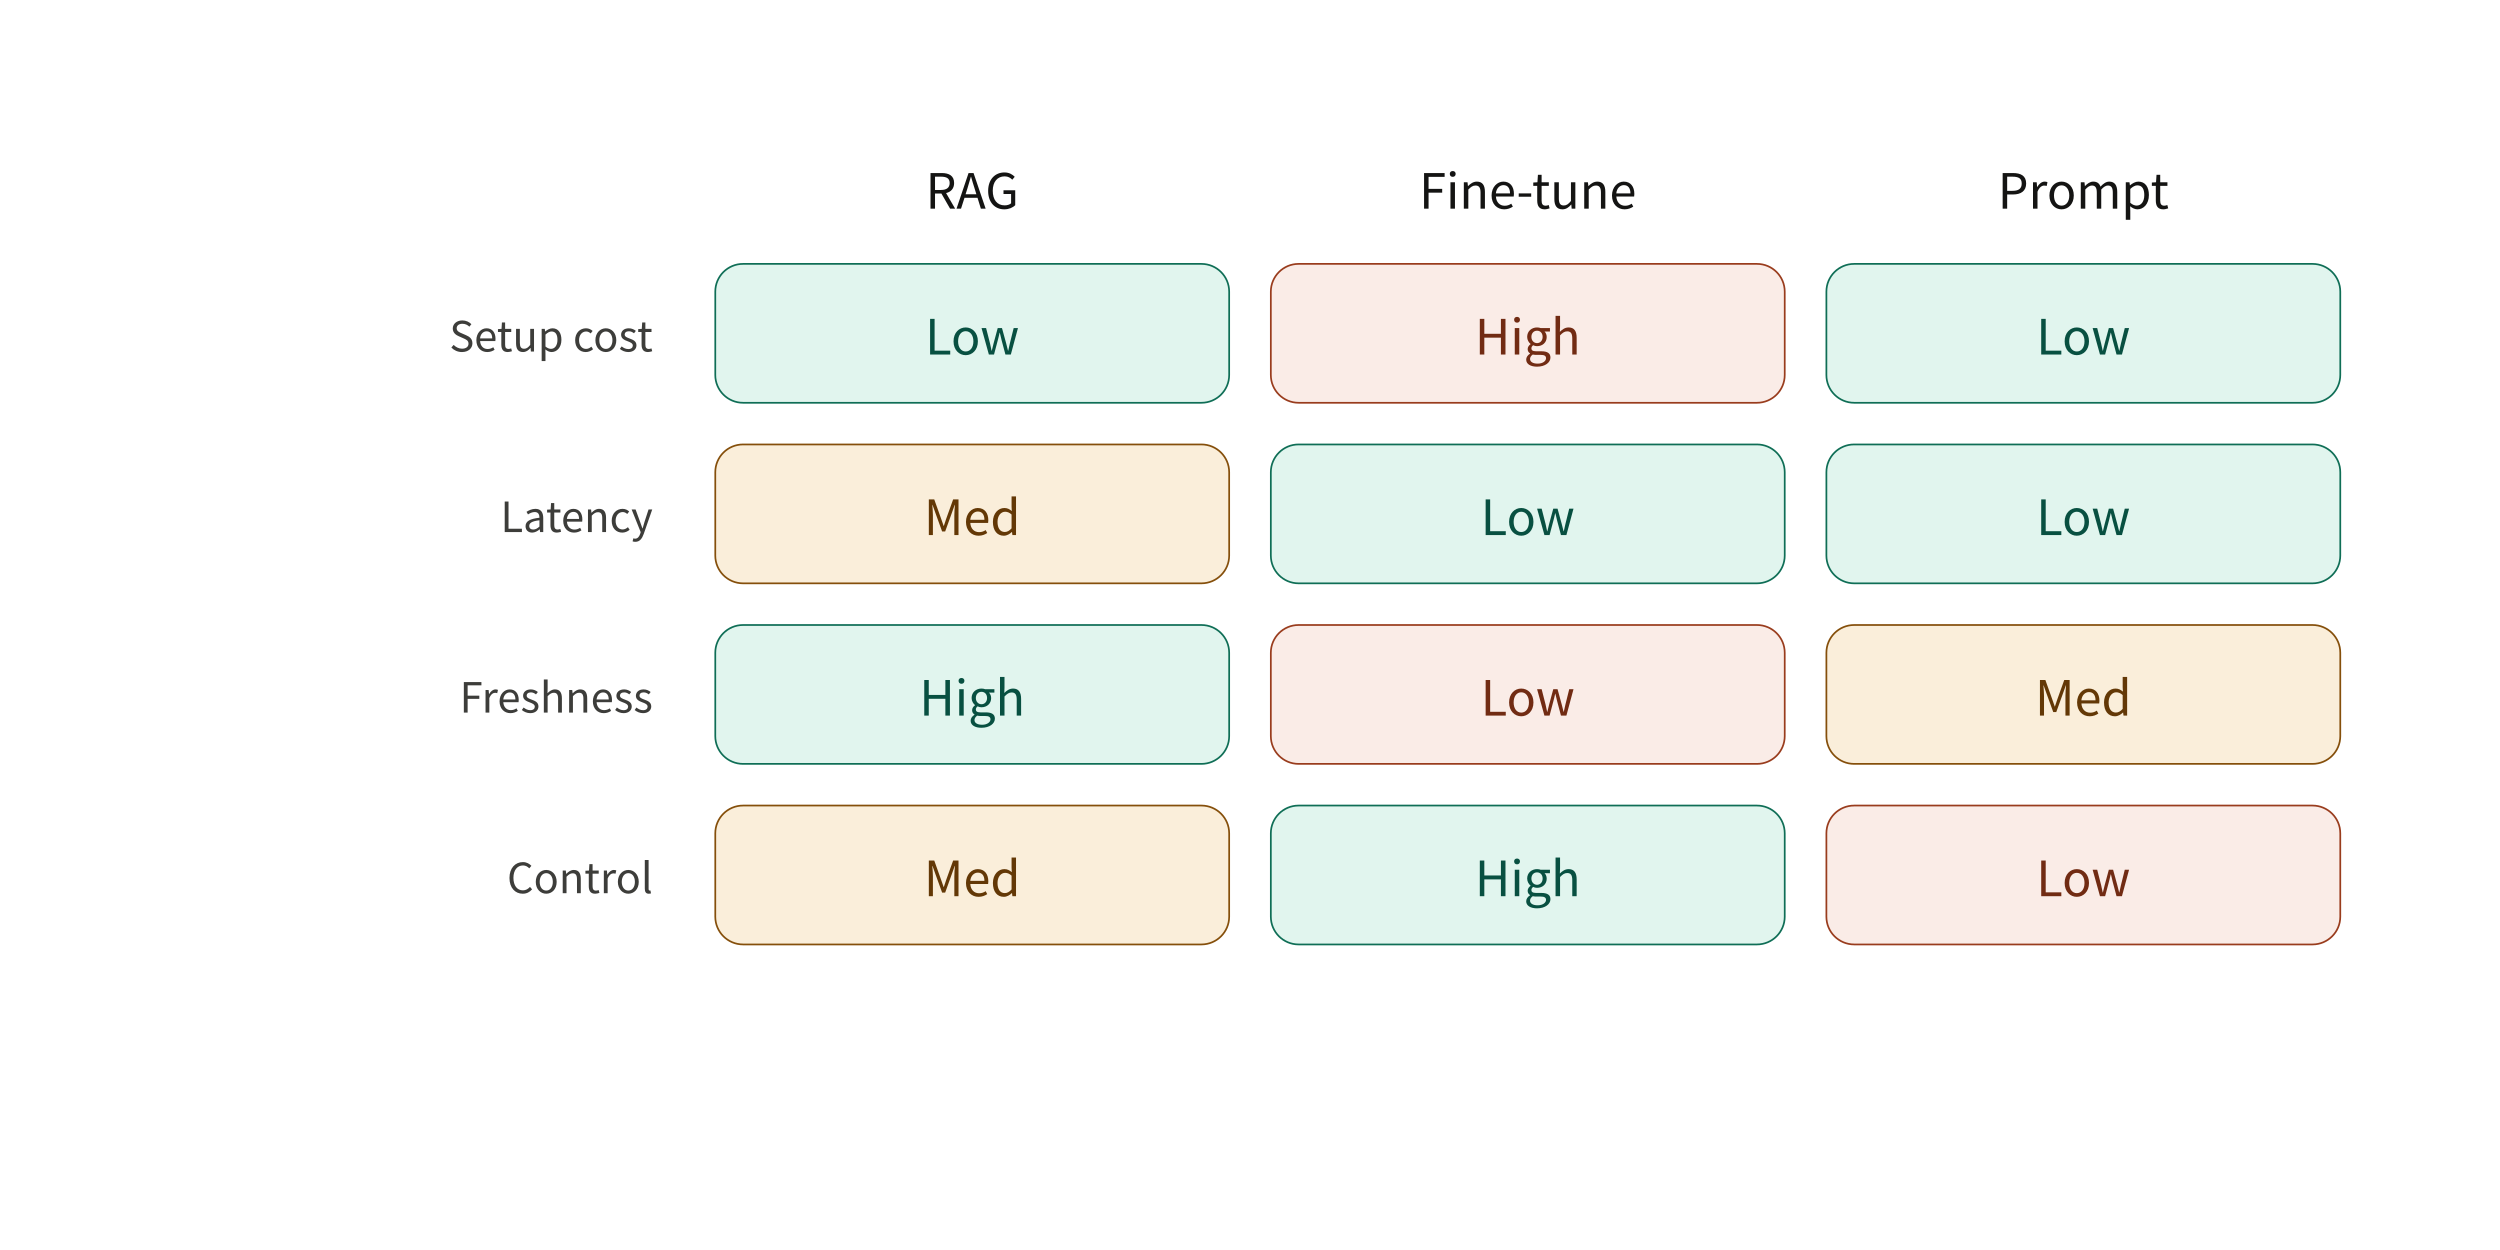
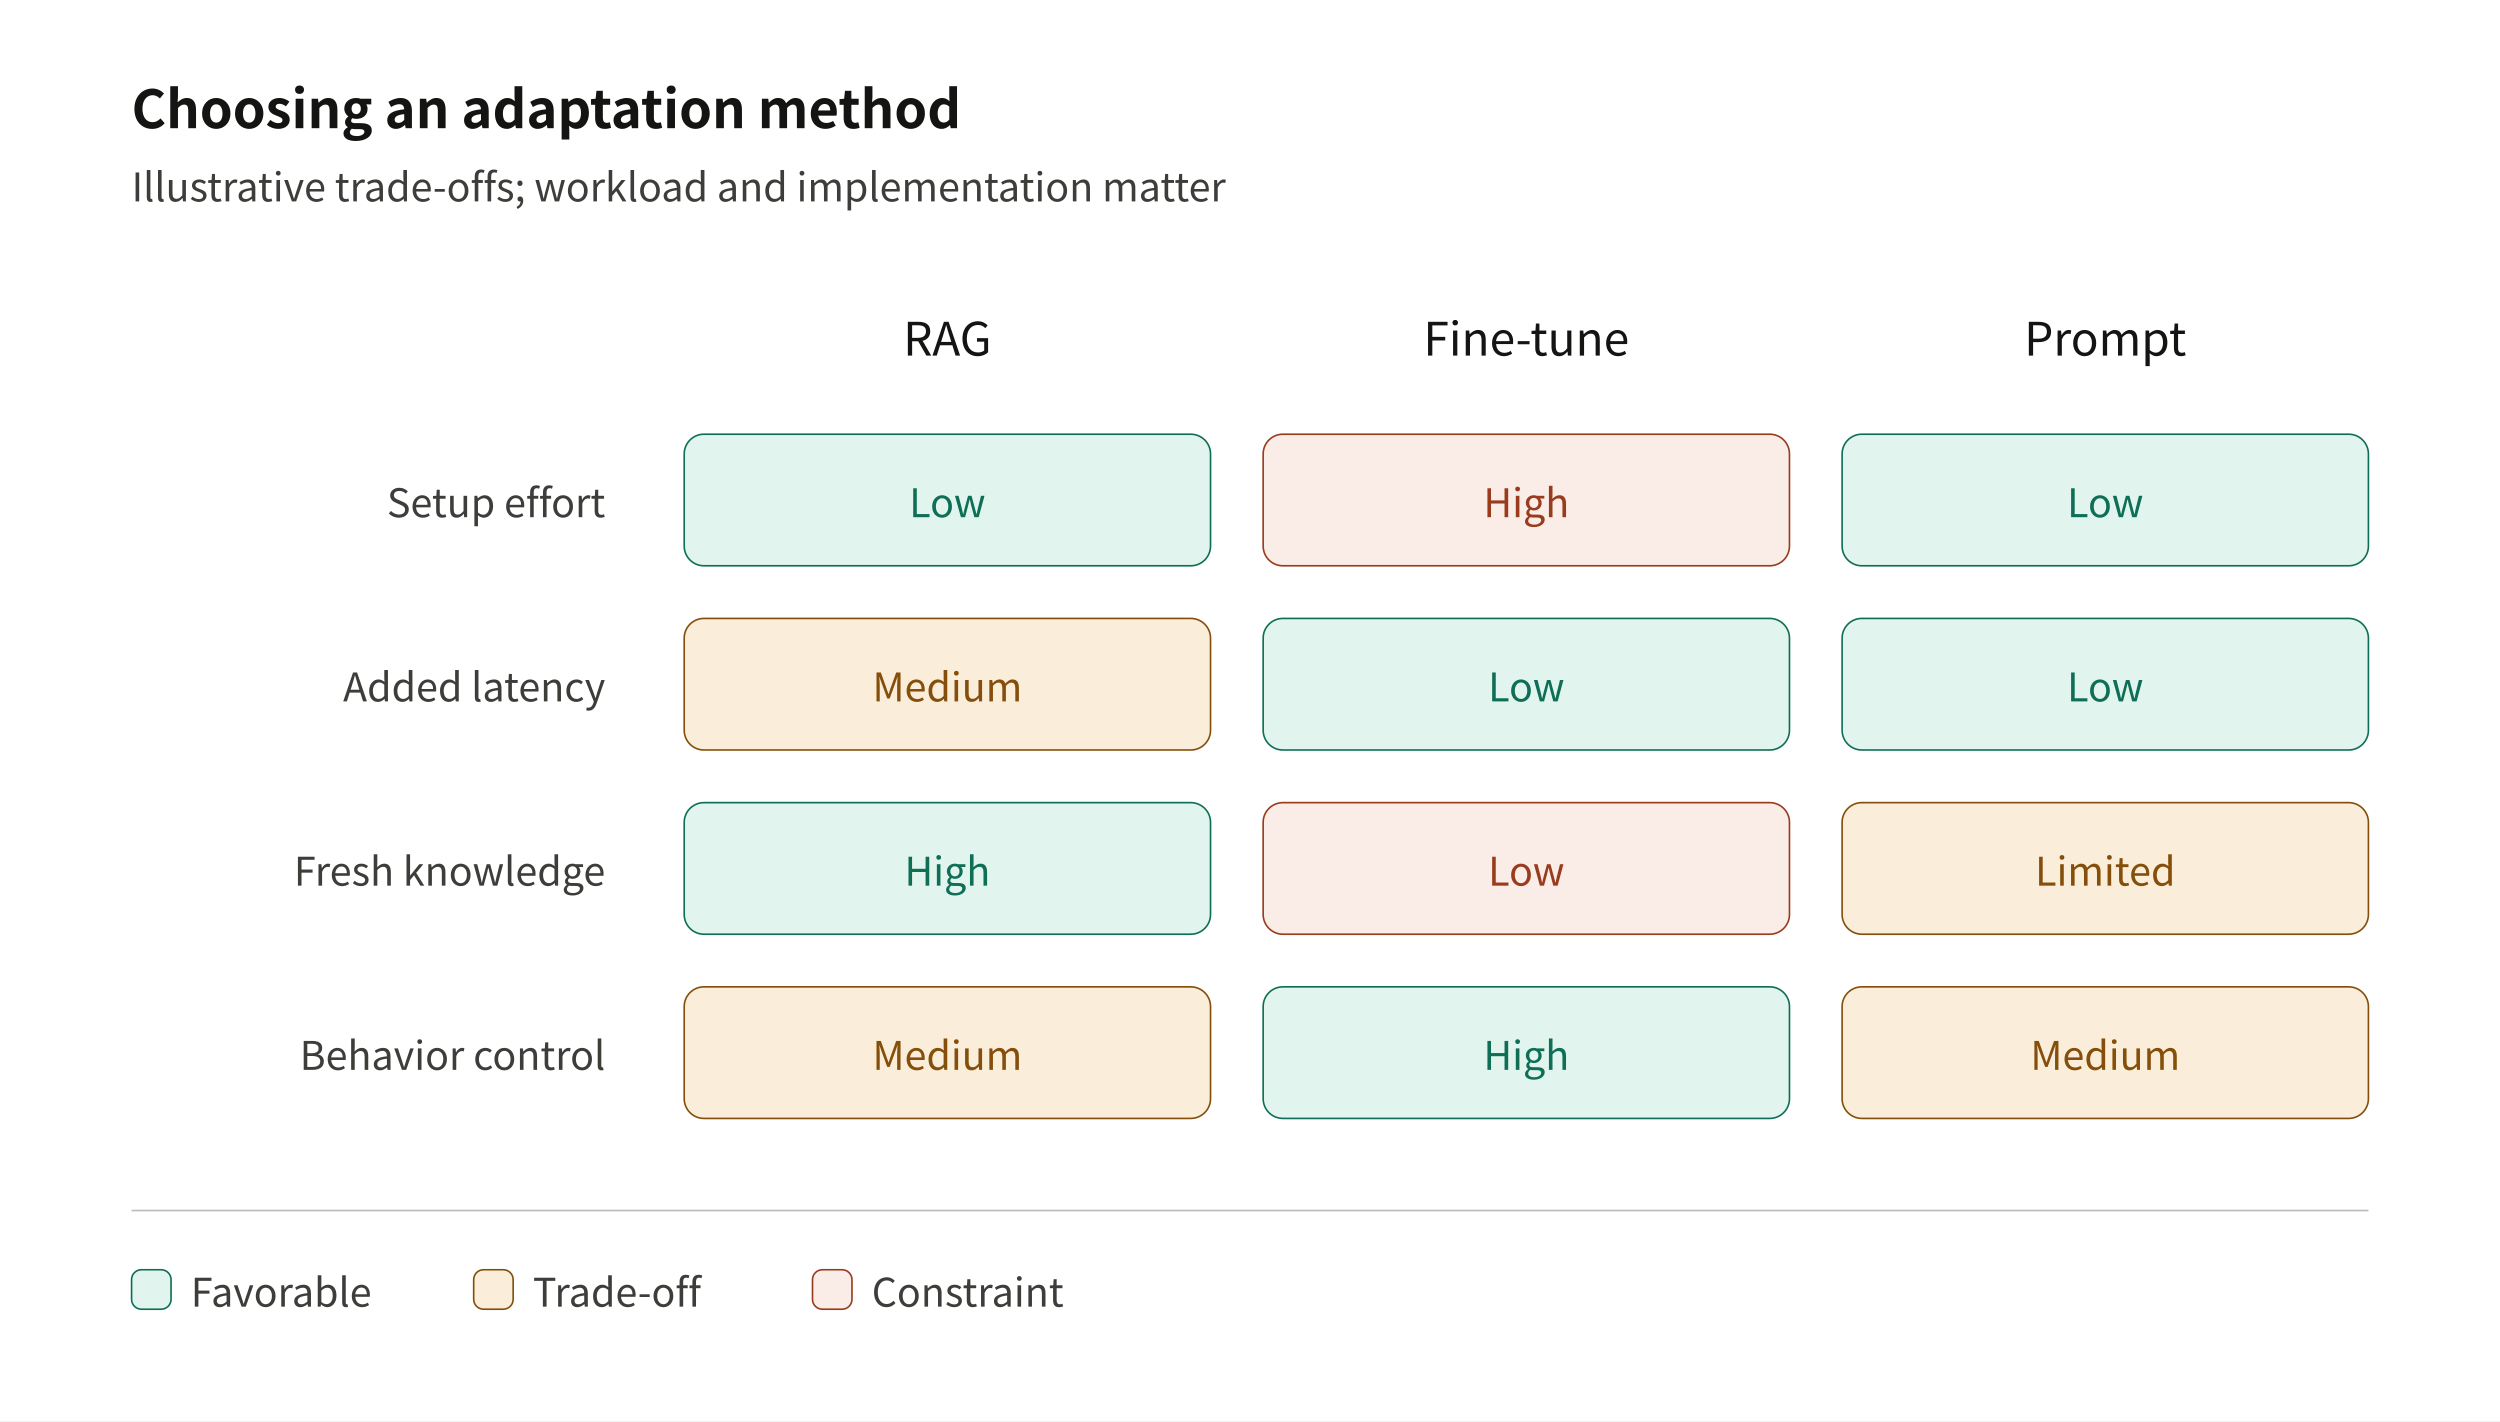
- <svg xmlns="http://www.w3.org/2000/svg" viewBox="0 0 720 360" width="720" height="360" role="img">
+ <svg xmlns="http://www.w3.org/2000/svg" viewBox="0 0 760 432" width="760" height="432" role="img">
  <style>text { font-family: 'Anthropic Sans', -apple-system, BlinkMacSystemFont, 'Segoe UI', 'PingFang SC', 'Microsoft YaHei', 'Hiragino Sans GB', 'Noto Sans CJK SC', sans-serif; }</style>
  <defs>
    <marker id="arrow" viewBox="0 0 10 10" refX="8" refY="5" markerWidth="6" markerHeight="6" orient="auto-start-reverse">
      <path d="M2 1L8 5L2 9" fill="none" stroke="context-stroke" stroke-width="1.5" stroke-linecap="round" stroke-linejoin="round" />
    </marker>
  </defs>
-   <rect width="720" height="360" fill="#FFFFFF" />
-   <rect x="206" y="76" width="148" height="40" rx="8" fill="#E1F5EE" stroke="#0F6E56" stroke-width="0.5" />
-   <rect x="366" y="76" width="148" height="40" rx="8" fill="#FAECE7" stroke="#993C1D" stroke-width="0.5" />
-   <rect x="526" y="76" width="148" height="40" rx="8" fill="#E1F5EE" stroke="#0F6E56" stroke-width="0.5" />
-   <rect x="206" y="128" width="148" height="40" rx="8" fill="#FAEEDA" stroke="#854F0B" stroke-width="0.5" />
-   <rect x="366" y="128" width="148" height="40" rx="8" fill="#E1F5EE" stroke="#0F6E56" stroke-width="0.5" />
-   <rect x="526" y="128" width="148" height="40" rx="8" fill="#E1F5EE" stroke="#0F6E56" stroke-width="0.5" />
-   <rect x="206" y="180" width="148" height="40" rx="8" fill="#E1F5EE" stroke="#0F6E56" stroke-width="0.5" />
-   <rect x="366" y="180" width="148" height="40" rx="8" fill="#FAECE7" stroke="#993C1D" stroke-width="0.5" />
-   <rect x="526" y="180" width="148" height="40" rx="8" fill="#FAEEDA" stroke="#854F0B" stroke-width="0.5" />
-   <rect x="206" y="232" width="148" height="40" rx="8" fill="#FAEEDA" stroke="#854F0B" stroke-width="0.5" />
-   <rect x="366" y="232" width="148" height="40" rx="8" fill="#E1F5EE" stroke="#0F6E56" stroke-width="0.5" />
-   <rect x="526" y="232" width="148" height="40" rx="8" fill="#FAECE7" stroke="#993C1D" stroke-width="0.5" />
-   <text x="280" y="54" text-anchor="middle" dominant-baseline="central" font-size="14" font-weight="500" fill="#141413">RAG</text>
-   <text x="440" y="54" text-anchor="middle" dominant-baseline="central" font-size="14" font-weight="500" fill="#141413">Fine-tune</text>
-   <text x="600" y="54" text-anchor="middle" dominant-baseline="central" font-size="14" font-weight="500" fill="#141413">Prompt</text>
-   <text x="280" y="96" text-anchor="middle" dominant-baseline="central" font-size="14" font-weight="500" fill="#085041">Low</text>
-   <text x="440" y="96" text-anchor="middle" dominant-baseline="central" font-size="14" font-weight="500" fill="#712B13">High</text>
-   <text x="600" y="96" text-anchor="middle" dominant-baseline="central" font-size="14" font-weight="500" fill="#085041">Low</text>
-   <text x="280" y="148" text-anchor="middle" dominant-baseline="central" font-size="14" font-weight="500" fill="#633806">Med</text>
-   <text x="440" y="148" text-anchor="middle" dominant-baseline="central" font-size="14" font-weight="500" fill="#085041">Low</text>
-   <text x="600" y="148" text-anchor="middle" dominant-baseline="central" font-size="14" font-weight="500" fill="#085041">Low</text>
-   <text x="280" y="200" text-anchor="middle" dominant-baseline="central" font-size="14" font-weight="500" fill="#085041">High</text>
-   <text x="440" y="200" text-anchor="middle" dominant-baseline="central" font-size="14" font-weight="500" fill="#712B13">Low</text>
-   <text x="600" y="200" text-anchor="middle" dominant-baseline="central" font-size="14" font-weight="500" fill="#633806">Med</text>
-   <text x="280" y="252" text-anchor="middle" dominant-baseline="central" font-size="14" font-weight="500" fill="#633806">Med</text>
-   <text x="440" y="252" text-anchor="middle" dominant-baseline="central" font-size="14" font-weight="500" fill="#085041">High</text>
-   <text x="600" y="252" text-anchor="middle" dominant-baseline="central" font-size="14" font-weight="500" fill="#712B13">Low</text>
-   <text x="188" y="96" text-anchor="end" dominant-baseline="central" font-size="12" fill="#3D3D3A">Setup cost</text>
-   <text x="188" y="148" text-anchor="end" dominant-baseline="central" font-size="12" fill="#3D3D3A">Latency</text>
-   <text x="188" y="200" text-anchor="end" dominant-baseline="central" font-size="12" fill="#3D3D3A">Freshness</text>
-   <text x="188" y="252" text-anchor="end" dominant-baseline="central" font-size="12" fill="#3D3D3A">Control</text>
+   <rect width="760" height="432" fill="#FFFFFF" />
+   <rect x="208" y="132" width="160" height="40" rx="6" fill="#E1F5EE" stroke="#0F6E56" stroke-width="0.5" />
+   <rect x="384" y="132" width="160" height="40" rx="6" fill="#FAECE7" stroke="#993C1D" stroke-width="0.5" />
+   <rect x="560" y="132" width="160" height="40" rx="6" fill="#E1F5EE" stroke="#0F6E56" stroke-width="0.5" />
+   <rect x="208" y="188" width="160" height="40" rx="6" fill="#FAEEDA" stroke="#854F0B" stroke-width="0.5" />
+   <rect x="384" y="188" width="160" height="40" rx="6" fill="#E1F5EE" stroke="#0F6E56" stroke-width="0.5" />
+   <rect x="560" y="188" width="160" height="40" rx="6" fill="#E1F5EE" stroke="#0F6E56" stroke-width="0.5" />
+   <rect x="208" y="244" width="160" height="40" rx="6" fill="#E1F5EE" stroke="#0F6E56" stroke-width="0.5" />
+   <rect x="384" y="244" width="160" height="40" rx="6" fill="#FAECE7" stroke="#993C1D" stroke-width="0.5" />
+   <rect x="560" y="244" width="160" height="40" rx="6" fill="#FAEEDA" stroke="#854F0B" stroke-width="0.5" />
+   <rect x="208" y="300" width="160" height="40" rx="6" fill="#FAEEDA" stroke="#854F0B" stroke-width="0.5" />
+   <rect x="384" y="300" width="160" height="40" rx="6" fill="#E1F5EE" stroke="#0F6E56" stroke-width="0.5" />
+   <rect x="560" y="300" width="160" height="40" rx="6" fill="#FAEEDA" stroke="#854F0B" stroke-width="0.5" />
+   <text data-role="node-text" x="288" y="152" text-anchor="middle" dominant-baseline="central" font-size="12" fill="#0F6E56">Low</text>
+   <text data-role="node-text" x="464" y="152" text-anchor="middle" dominant-baseline="central" font-size="12" fill="#993C1D">High</text>
+   <text data-role="node-text" x="640" y="152" text-anchor="middle" dominant-baseline="central" font-size="12" fill="#0F6E56">Low</text>
+   <text data-role="node-text" x="288" y="208" text-anchor="middle" dominant-baseline="central" font-size="12" fill="#854F0B">Medium</text>
+   <text data-role="node-text" x="464" y="208" text-anchor="middle" dominant-baseline="central" font-size="12" fill="#0F6E56">Low</text>
+   <text data-role="node-text" x="640" y="208" text-anchor="middle" dominant-baseline="central" font-size="12" fill="#0F6E56">Low</text>
+   <text data-role="node-text" x="288" y="264" text-anchor="middle" dominant-baseline="central" font-size="12" fill="#0F6E56">High</text>
+   <text data-role="node-text" x="464" y="264" text-anchor="middle" dominant-baseline="central" font-size="12" fill="#993C1D">Low</text>
+   <text data-role="node-text" x="640" y="264" text-anchor="middle" dominant-baseline="central" font-size="12" fill="#854F0B">Limited</text>
+   <text data-role="node-text" x="288" y="320" text-anchor="middle" dominant-baseline="central" font-size="12" fill="#854F0B">Medium</text>
+   <text data-role="node-text" x="464" y="320" text-anchor="middle" dominant-baseline="central" font-size="12" fill="#0F6E56">High</text>
+   <text data-role="node-text" x="640" y="320" text-anchor="middle" dominant-baseline="central" font-size="12" fill="#854F0B">Medium</text>
+   <text data-role="diagram-title" x="40" y="32" text-anchor="start" dominant-baseline="central" font-size="16" font-weight="600" fill="#141413">Choosing an adaptation method</text>
+   <text data-role="caption" x="40" y="56" text-anchor="start" dominant-baseline="central" font-size="12" font-weight="400" fill="#3D3D3A">Illustrative trade-offs; workload and implementation matter</text>
+   <text data-role="caption" x="288" y="102" text-anchor="middle" dominant-baseline="central" font-size="14" font-weight="500" fill="#141413">RAG</text>
+   <text data-role="caption" x="464" y="102" text-anchor="middle" dominant-baseline="central" font-size="14" font-weight="500" fill="#141413">Fine-tune</text>
+   <text data-role="caption" x="640" y="102" text-anchor="middle" dominant-baseline="central" font-size="14" font-weight="500" fill="#141413">Prompt</text>
+   <text data-role="caption" x="184" y="152" text-anchor="end" dominant-baseline="central" font-size="12" font-weight="400" fill="#3D3D3A">Setup effort</text>
+   <text data-role="caption" x="184" y="208" text-anchor="end" dominant-baseline="central" font-size="12" font-weight="400" fill="#3D3D3A">Added latency</text>
+   <text data-role="caption" x="184" y="264" text-anchor="end" dominant-baseline="central" font-size="12" font-weight="400" fill="#3D3D3A">Fresh knowledge</text>
+   <text data-role="caption" x="184" y="320" text-anchor="end" dominant-baseline="central" font-size="12" font-weight="400" fill="#3D3D3A">Behavior control</text>
+   <line x1="40" y1="368" x2="720" y2="368" stroke="rgba(31,30,29,0.3)" stroke-width="0.5" />
+   <rect x="40" y="386" width="12" height="12" rx="3" fill="#E1F5EE" stroke="#0F6E56" stroke-width="0.5" />
+   <text data-role="legend-label" x="58" y="392" text-anchor="start" dominant-baseline="central" font-size="12" font-weight="400" fill="#3D3D3A">Favorable</text>
+   <rect x="144" y="386" width="12" height="12" rx="3" fill="#FAEEDA" stroke="#854F0B" stroke-width="0.5" />
+   <text data-role="legend-label" x="162" y="392" text-anchor="start" dominant-baseline="central" font-size="12" font-weight="400" fill="#3D3D3A">Trade-off</text>
+   <rect x="247" y="386" width="12" height="12" rx="3" fill="#FAECE7" stroke="#993C1D" stroke-width="0.5" />
+   <text data-role="legend-label" x="265" y="392" text-anchor="start" dominant-baseline="central" font-size="12" font-weight="400" fill="#3D3D3A">Constraint</text>
</svg>
